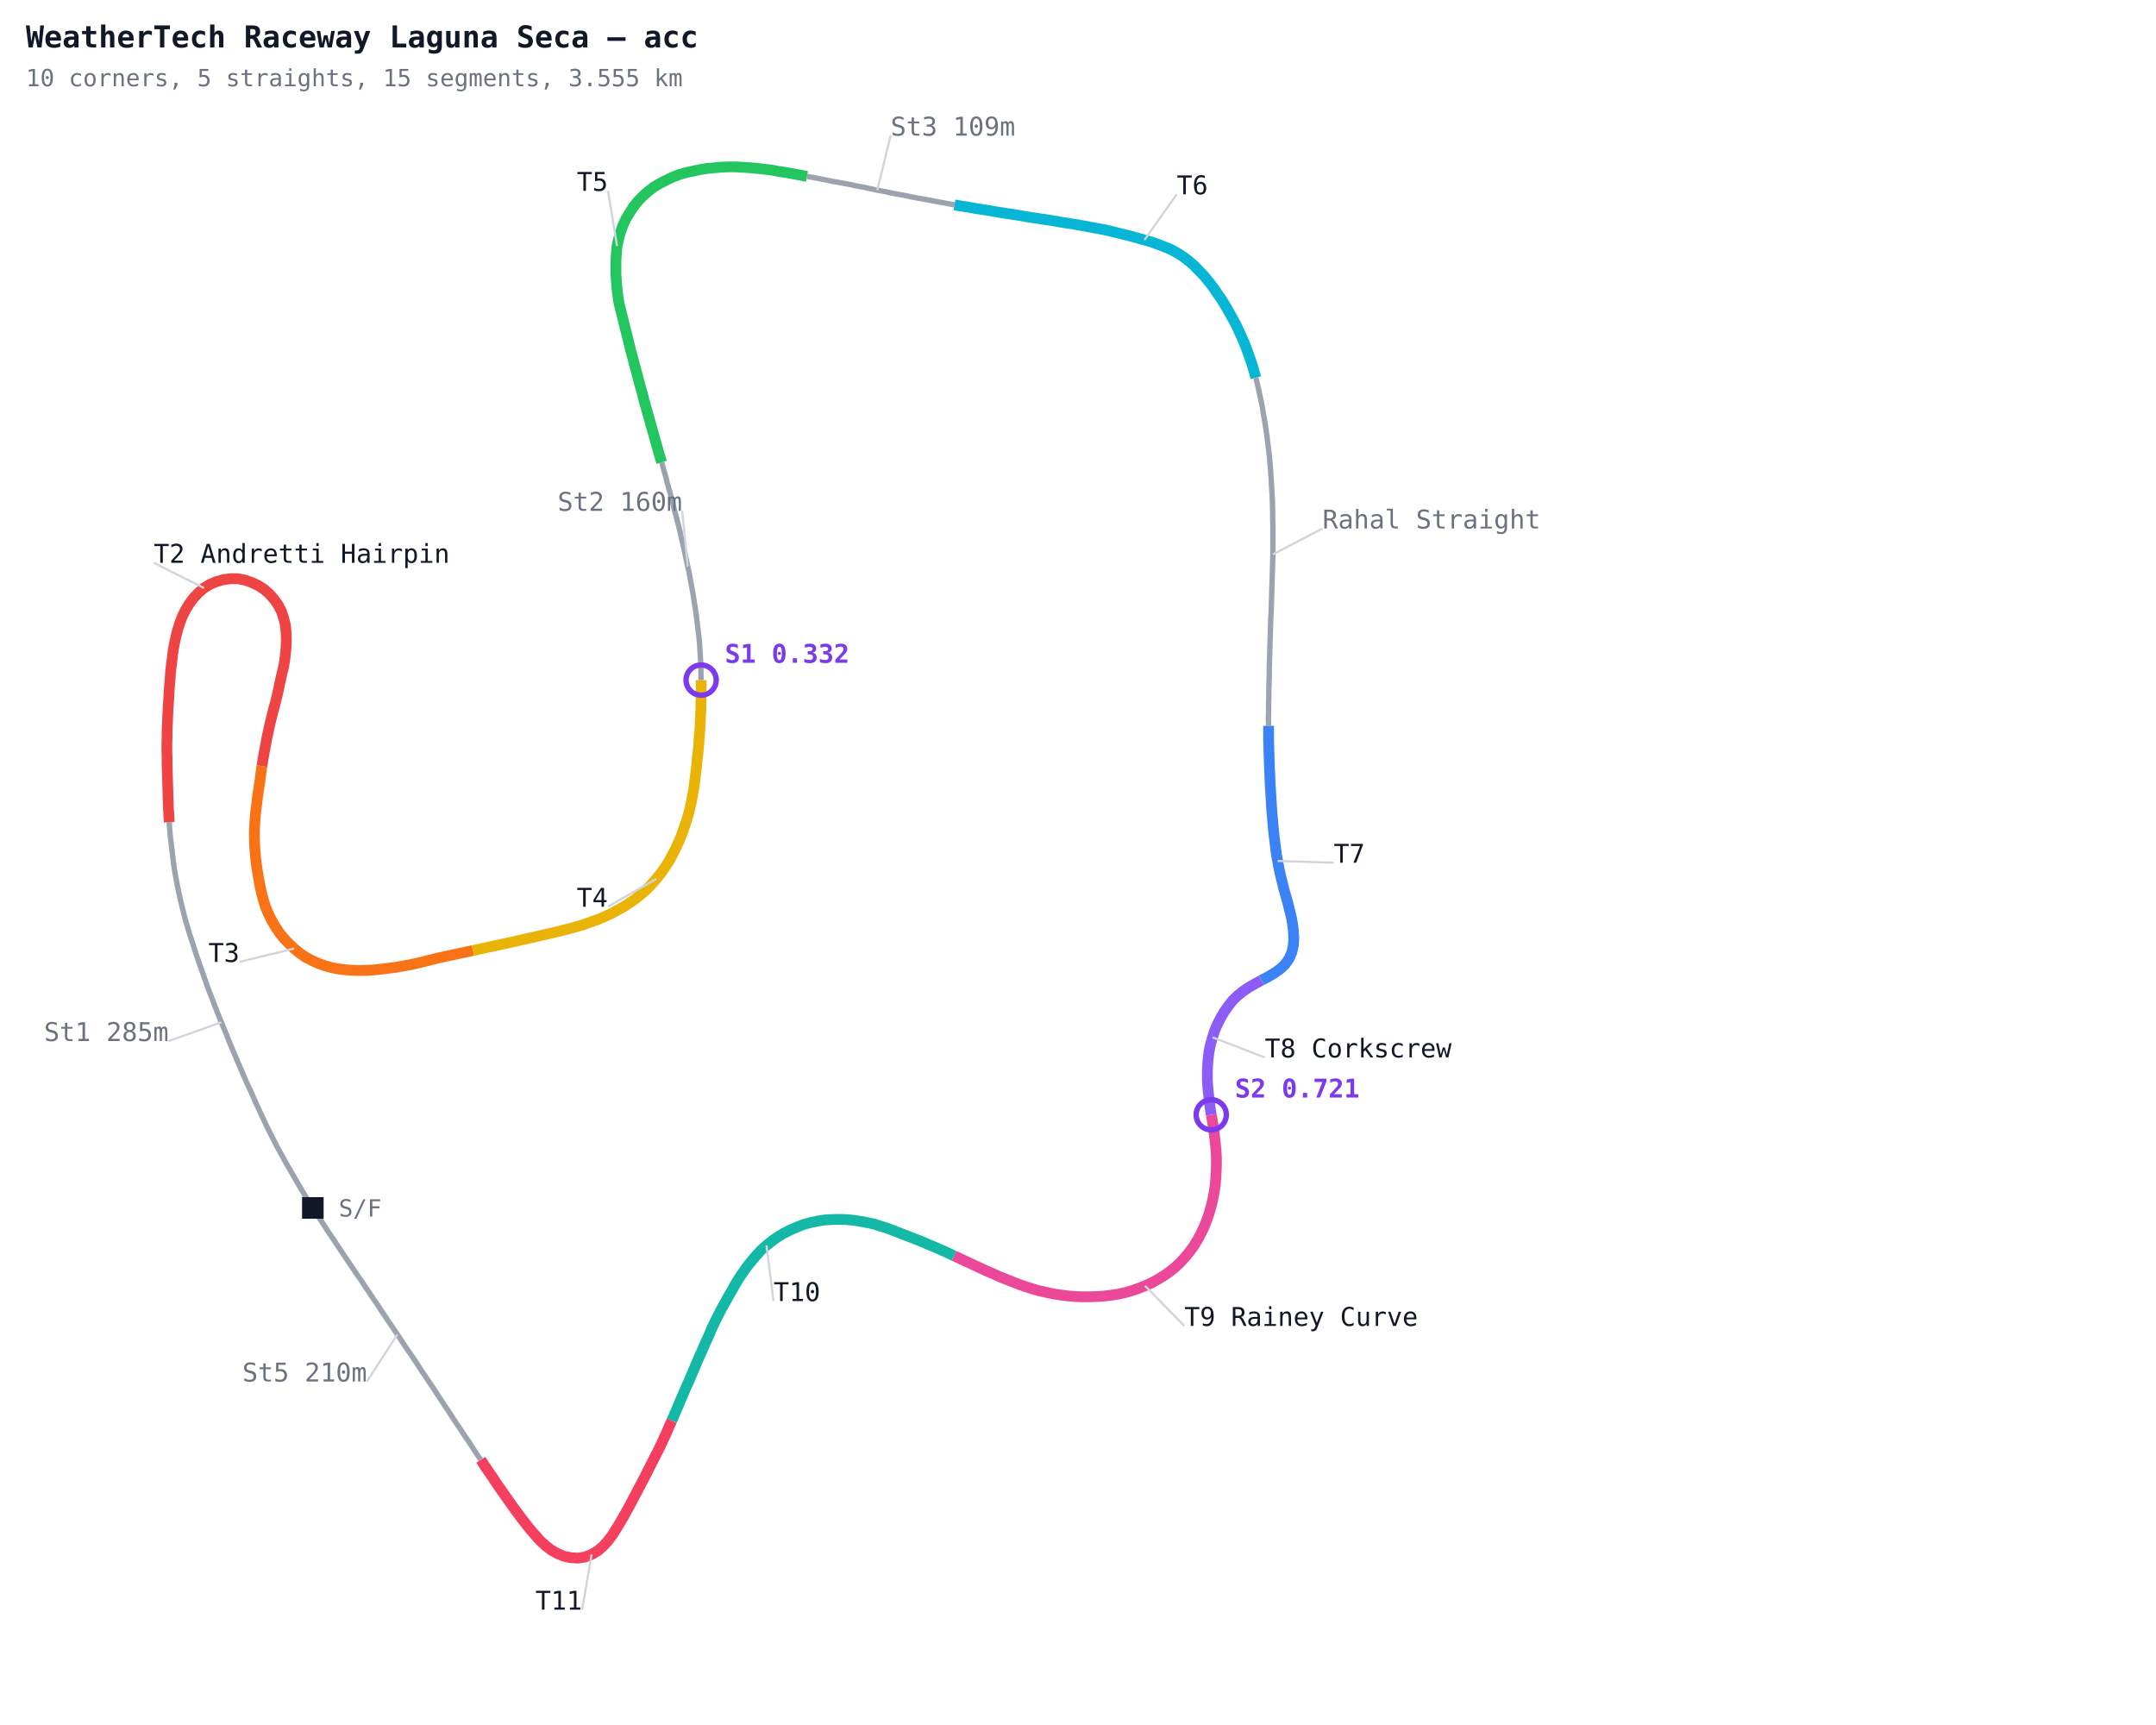
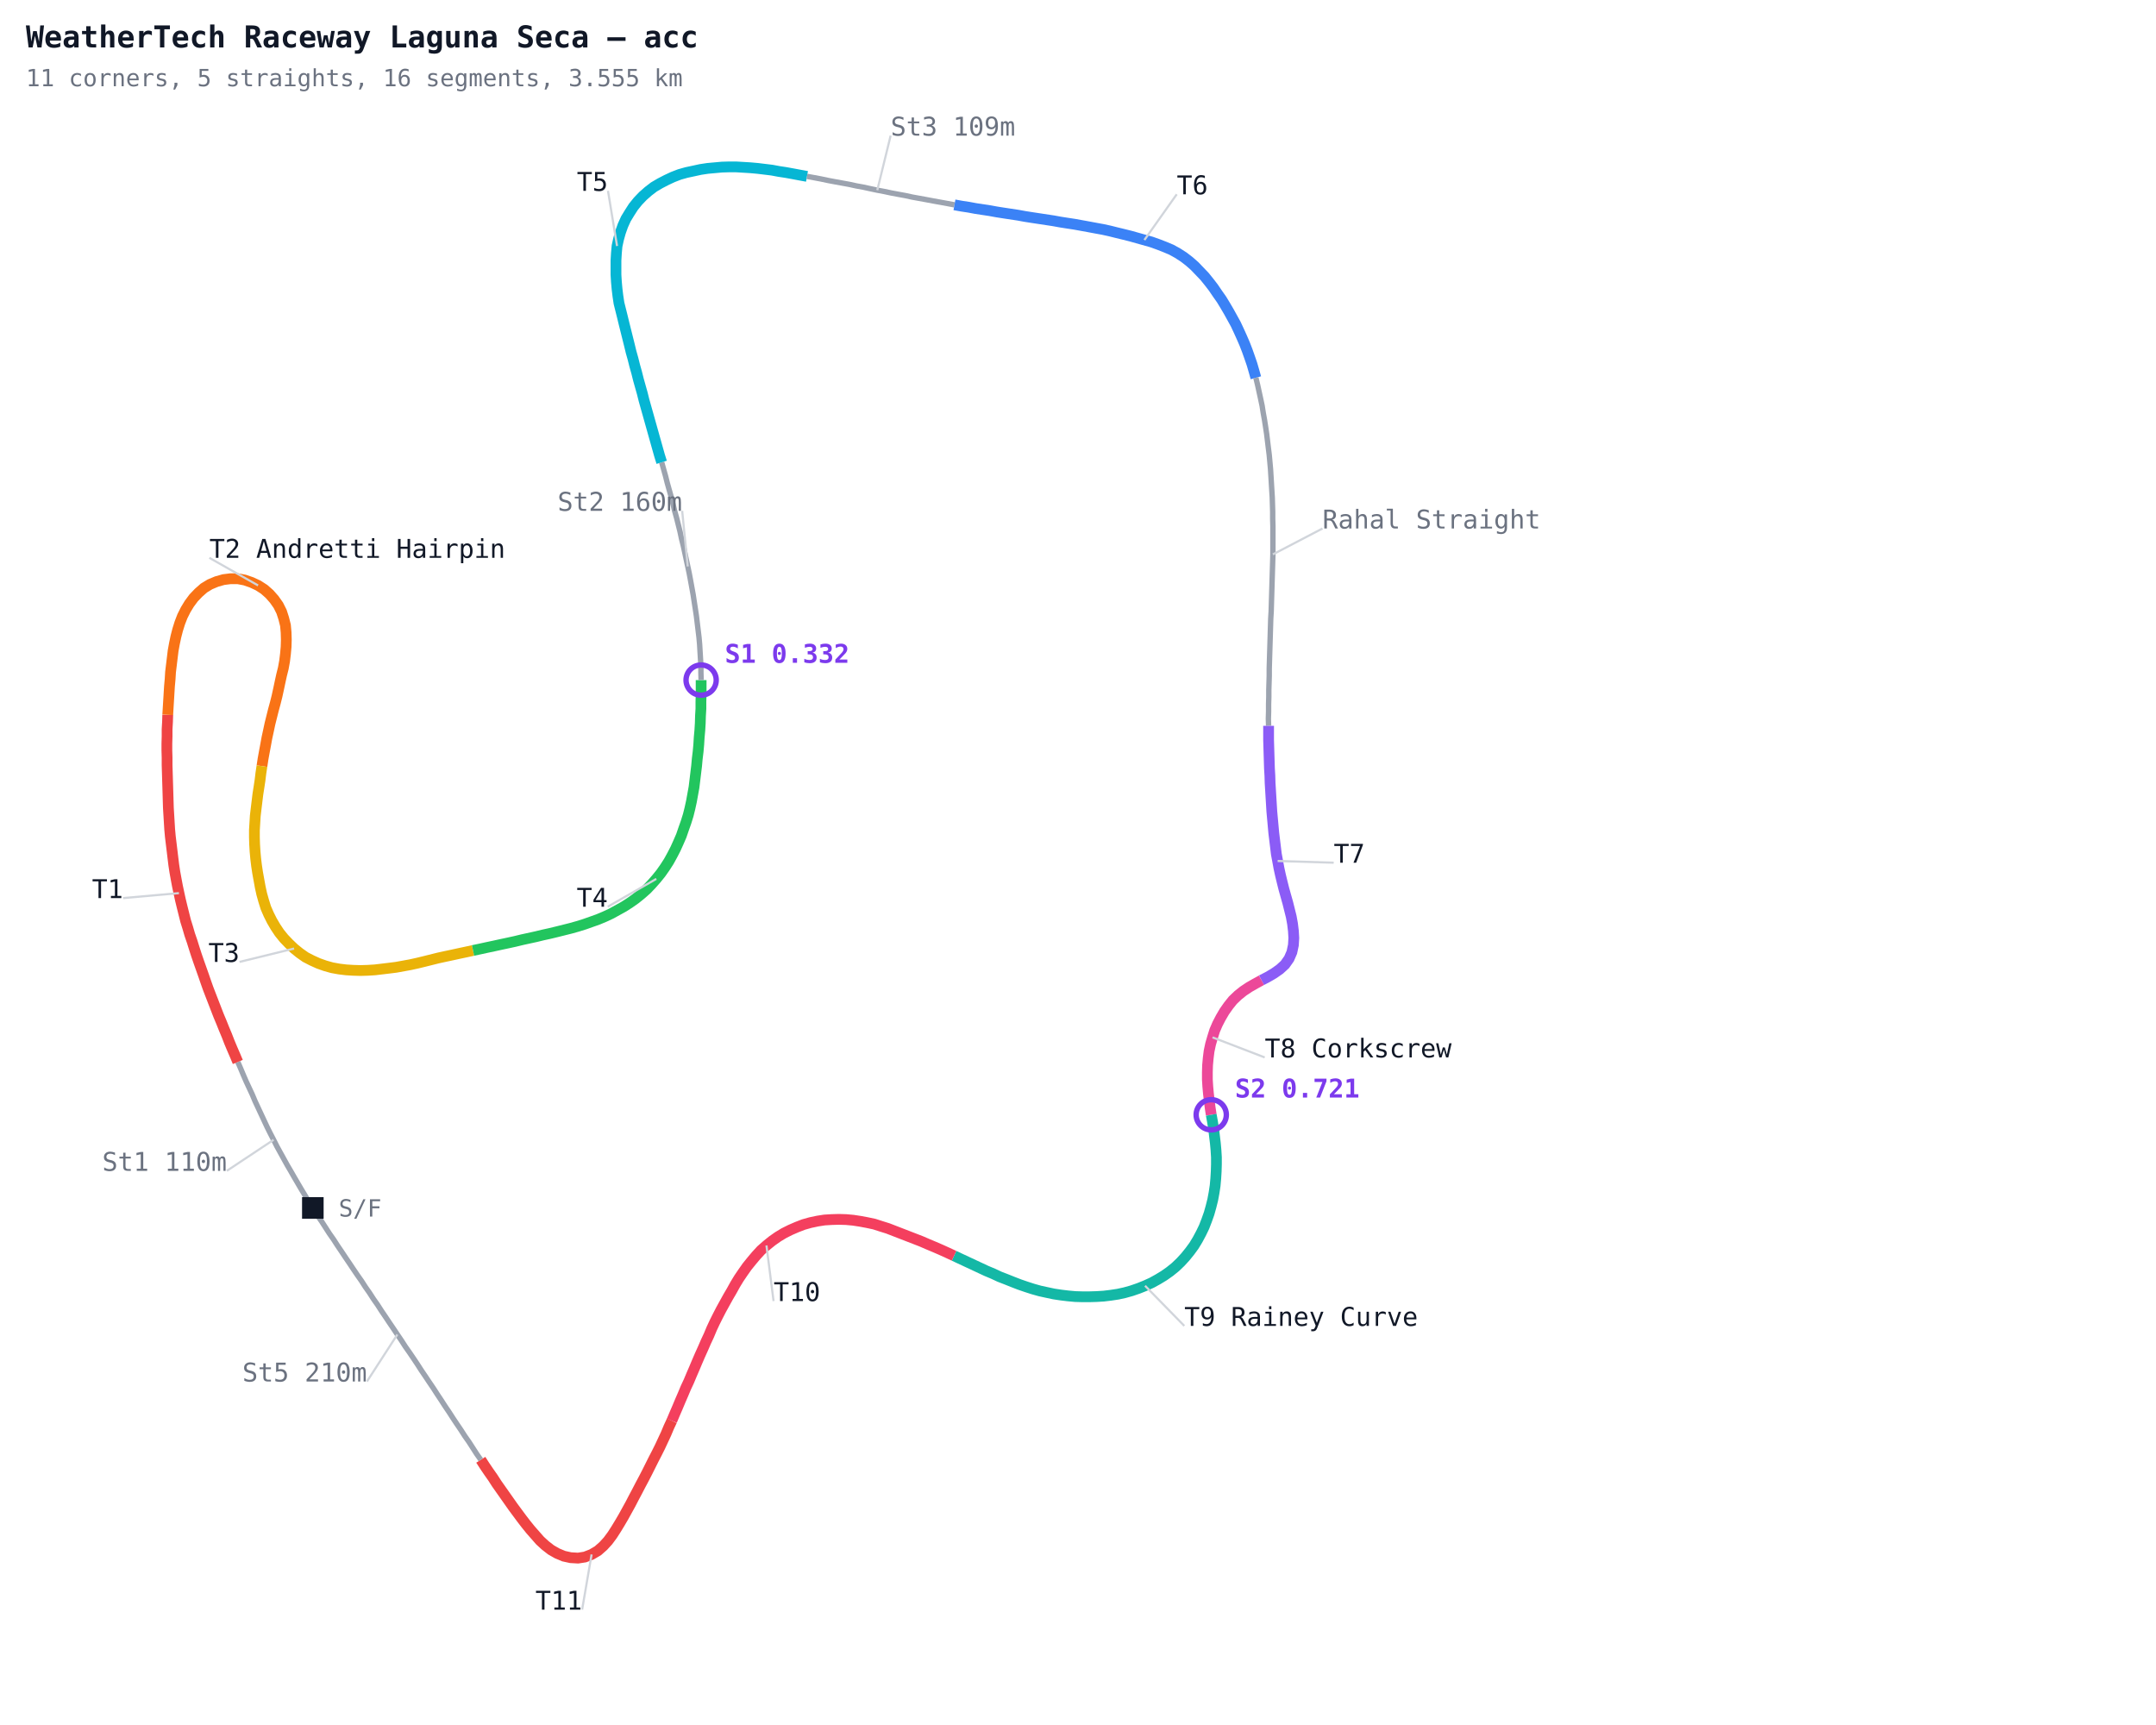
<svg xmlns="http://www.w3.org/2000/svg" width="1000" height="800" viewBox="0 0 1000 800">
  <defs>
    <style>
      .name { font-family: monospace; font-size: 12px; }
      .sector { font-family: monospace; font-size: 12px; fill: #7c3aed; font-weight: bold; }
      .title { font-family: monospace; font-size: 14px; fill: #111827; font-weight: bold; }
      .sub { font-family: monospace; font-size: 11px; fill: #6b7280; }
    </style>
  </defs>
  <rect width="1000" height="800" fill="#ffffff" />
-   <polyline fill="none" stroke="#9ca3af" stroke-width="2.5" points="145.1,560.2 143.3,557.4 141.6,554.6 139.9,551.8 138.2,548.9 136.5,546.0 134.9,543.2 133.2,540.3 131.6,537.4 130.0,534.5 128.4,531.6 126.9,528.6 125.4,525.7 123.9,522.7 122.5,519.7 121.1,516.7 119.7,513.7 118.3,510.7 117.0,507.6 115.6,504.6 114.2,501.6 112.9,498.6 111.6,495.5 110.3,492.5 109.0,489.4 107.7,486.4 106.4,483.3 105.2,480.2 103.9,477.1 102.7,474.1 101.4,471.0 100.2,467.9 99.0,464.8 97.8,461.7 96.6,458.6 95.5,455.5 94.4,452.3 93.3,449.2 92.2,446.1 91.1,442.9 90.1,439.8 89.1,436.6 88.0,433.4 87.1,430.3 86.1,427.1 85.3,423.9 84.5,420.7 83.7,417.4 83.0,414.2 82.3,410.9 81.7,407.7 81.1,404.4 80.6,401.1 80.2,397.8 79.8,394.5 79.4,391.2 79.0,387.9 78.7,384.6 78.5,381.3" />
-   <polyline fill="none" stroke="#ef4444" stroke-width="5" points="78.5,381.3 78.3,378.0 78.1,374.7 78.0,371.4 77.9,368.0 77.8,364.7 77.7,361.4 77.6,358.1 77.5,354.8 77.5,351.4 77.4,348.1 77.4,344.8 77.5,341.5 77.5,338.2 77.7,334.8 77.8,331.5 78.0,328.2 78.2,324.9 78.4,321.6 78.6,318.3 78.9,315.0 79.1,311.7 79.5,308.4 79.9,305.1 80.3,301.8 80.9,298.5 81.6,295.2 82.4,292.1 83.4,288.9 84.6,285.8 86.1,282.8 87.8,280.0 89.8,277.3 92.1,274.9 94.6,272.7 97.4,271.0 100.5,269.7 103.7,268.8 106.9,268.4 110.3,268.4 113.5,269.0 116.7,270.1 119.7,271.5 122.5,273.3 125.0,275.5 127.2,278.0 129.1,280.7 130.6,283.7 131.6,286.8 132.4,290.0 132.7,293.3 132.8,296.7 132.7,300.0 132.4,303.3 132.0,306.6 131.4,309.9 130.6,313.1 129.9,316.3 129.2,319.6 128.5,322.8 127.7,326.0 126.8,329.3 126.0,332.5 125.2,335.7 124.5,339.0 123.8,342.2 123.2,345.5 122.6,348.7 122.0,352.0 121.5,355.3" />
-   <polyline fill="none" stroke="#f97316" stroke-width="5" points="121.5,355.3 121.0,358.6 120.6,361.9 120.1,365.2 119.6,368.4 119.2,371.7 118.8,375.0 118.4,378.4 118.2,381.7 118.0,385.0 118.0,388.3 118.1,391.6 118.3,394.9 118.6,398.2 119.0,401.5 119.5,404.8 120.1,408.1 120.7,411.4 121.4,414.6 122.3,417.8 123.3,421.0 124.6,424.0 126.1,427.0 127.8,429.9 129.6,432.6 131.7,435.2 134.0,437.6 136.4,439.9 139.0,442.0 141.7,443.9 144.6,445.4 147.7,446.8 150.8,447.9 154.0,448.8 157.3,449.4 160.6,449.8 163.9,450.0 167.2,450.1 170.5,450.0 173.8,449.8 177.2,449.4 180.5,449.0 183.7,448.6 187.0,448.0 190.3,447.4 193.5,446.7 196.8,445.9 200.0,445.1 203.2,444.3 206.4,443.6 209.7,442.9 212.9,442.2 216.2,441.5 219.4,440.8" />
-   <polyline fill="none" stroke="#eab308" stroke-width="5" points="219.4,440.8 222.7,440.1 225.9,439.4 229.2,438.7 232.4,438.0 235.7,437.3 238.9,436.6 242.2,435.8 245.4,435.1 248.6,434.4 251.9,433.6 255.1,432.9 258.4,432.1 261.6,431.3 264.8,430.5 268.0,429.6 271.2,428.6 274.3,427.5 277.4,426.4 280.5,425.1 283.5,423.7 286.4,422.1 289.3,420.5 292.1,418.7 294.8,416.8 297.4,414.7 299.9,412.5 302.2,410.1 304.4,407.6 306.5,405.0 308.4,402.3 310.2,399.5 311.8,396.6 313.3,393.7 314.7,390.6 316.0,387.6 317.1,384.4 318.2,381.3 319.2,378.1 320.0,374.9 320.7,371.7 321.3,368.4 321.9,365.1 322.3,361.8 322.7,358.5 323.1,355.2 323.4,351.9 323.8,348.6 324.1,345.3 324.3,342.0 324.6,338.7 324.8,335.4 324.9,332.0 325.1,328.7 325.1,325.4 325.2,322.1 325.2,318.8 325.2,315.4" />
+   <polyline fill="none" stroke="#9ca3af" stroke-width="2.5" points="145.1,560.2 143.3,557.4 141.6,554.6 139.9,551.8 138.2,548.9 136.5,546.0 134.9,543.2 133.2,540.3 131.6,537.4 130.0,534.5 128.4,531.6 126.9,528.6 125.4,525.7 123.9,522.7 122.5,519.7 121.1,516.7 119.7,513.7 118.3,510.7 117.0,507.6 115.6,504.6 114.2,501.6 112.9,498.6 111.6,495.5 110.3,492.5" />
+   <polyline fill="none" stroke="#ef4444" stroke-width="5" points="110.3,492.5 109.0,489.4 107.7,486.4 106.4,483.3 105.2,480.2 103.9,477.1 102.7,474.1 101.4,471.0 100.2,467.9 99.0,464.8 97.8,461.7 96.6,458.6 95.5,455.5 94.4,452.3 93.3,449.2 92.2,446.1 91.1,442.9 90.1,439.8 89.1,436.6 88.0,433.4 87.1,430.3 86.1,427.1 85.3,423.9 84.5,420.7 83.7,417.4 83.0,414.2 82.3,410.9 81.7,407.7 81.1,404.4 80.6,401.1 80.2,397.8 79.8,394.5 79.4,391.2 79.0,387.9 78.7,384.6 78.5,381.3 78.3,378.0 78.1,374.7 78.0,371.4 77.9,368.0 77.8,364.7 77.7,361.4 77.6,358.1 77.5,354.8 77.5,351.4 77.4,348.1 77.4,344.8 77.5,341.5 77.5,338.2 77.7,334.8 77.8,331.5" />
+   <polyline fill="none" stroke="#f97316" stroke-width="5" points="77.8,331.5 78.0,328.2 78.2,324.9 78.4,321.6 78.6,318.3 78.9,315.0 79.1,311.7 79.5,308.4 79.9,305.1 80.3,301.8 80.9,298.5 81.6,295.2 82.4,292.1 83.4,288.9 84.6,285.8 86.1,282.8 87.8,280.0 89.8,277.3 92.1,274.9 94.6,272.7 97.4,271.0 100.5,269.7 103.7,268.8 106.9,268.4 110.3,268.4 113.5,269.0 116.7,270.1 119.7,271.5 122.5,273.3 125.0,275.5 127.2,278.0 129.1,280.7 130.6,283.7 131.6,286.8 132.4,290.0 132.7,293.3 132.8,296.7 132.7,300.0 132.4,303.3 132.0,306.6 131.4,309.9 130.6,313.1 129.9,316.3 129.2,319.6 128.5,322.8 127.7,326.0 126.8,329.3 126.0,332.5 125.2,335.7 124.5,339.0 123.8,342.2 123.2,345.5 122.6,348.7 122.0,352.0 121.5,355.3" />
+   <polyline fill="none" stroke="#eab308" stroke-width="5" points="121.5,355.3 121.0,358.6 120.6,361.9 120.1,365.2 119.6,368.4 119.2,371.7 118.8,375.0 118.4,378.4 118.2,381.7 118.0,385.0 118.0,388.3 118.1,391.6 118.3,394.9 118.6,398.2 119.0,401.5 119.5,404.8 120.1,408.1 120.7,411.4 121.4,414.6 122.3,417.8 123.3,421.0 124.6,424.0 126.1,427.0 127.8,429.9 129.6,432.6 131.7,435.2 134.0,437.6 136.4,439.9 139.0,442.0 141.7,443.9 144.6,445.4 147.7,446.8 150.8,447.9 154.0,448.8 157.3,449.4 160.6,449.8 163.9,450.0 167.2,450.1 170.5,450.0 173.8,449.8 177.2,449.4 180.5,449.0 183.7,448.6 187.0,448.0 190.3,447.4 193.5,446.7 196.8,445.9 200.0,445.1 203.2,444.3 206.4,443.6 209.7,442.9 212.9,442.2 216.2,441.5 219.4,440.8" />
+   <polyline fill="none" stroke="#22c55e" stroke-width="5" points="219.4,440.8 222.7,440.1 225.9,439.4 229.2,438.7 232.4,438.0 235.7,437.3 238.9,436.6 242.2,435.8 245.4,435.1 248.6,434.4 251.9,433.6 255.1,432.9 258.4,432.1 261.6,431.3 264.8,430.5 268.0,429.6 271.2,428.6 274.3,427.5 277.4,426.4 280.5,425.1 283.5,423.7 286.4,422.1 289.3,420.5 292.1,418.7 294.8,416.8 297.4,414.7 299.9,412.5 302.2,410.1 304.4,407.6 306.5,405.0 308.4,402.3 310.2,399.5 311.8,396.6 313.3,393.7 314.7,390.6 316.0,387.6 317.1,384.4 318.2,381.3 319.2,378.1 320.0,374.9 320.7,371.7 321.3,368.4 321.9,365.1 322.3,361.8 322.7,358.5 323.1,355.2 323.4,351.9 323.8,348.6 324.1,345.3 324.3,342.0 324.6,338.7 324.8,335.4 324.9,332.0 325.1,328.7 325.1,325.4 325.2,322.1 325.2,318.8 325.2,315.4" />
  <polyline fill="none" stroke="#9ca3af" stroke-width="2.5" points="325.2,315.4 325.1,312.1 325.1,308.8 324.9,305.5 324.7,302.2 324.5,298.8 324.2,295.5 323.8,292.2 323.4,288.9 323.0,285.6 322.5,282.3 322.0,279.1 321.5,275.8 320.9,272.5 320.3,269.2 319.7,266.0 319.0,262.7 318.3,259.5 317.6,256.2 316.9,253.0 316.1,249.8 315.4,246.5 314.6,243.3 313.8,240.1 312.9,236.9 312.1,233.6 311.3,230.4 310.4,227.2 309.5,224.0 308.7,220.8 307.8,217.6 306.9,214.4" />
-   <polyline fill="none" stroke="#22c55e" stroke-width="5" points="306.9,214.4 305.9,211.2 305.0,208.0 304.1,204.8 303.2,201.6 302.3,198.4 301.4,195.2 300.5,192.0 299.6,188.8 298.7,185.6 297.9,182.4 297.0,179.2 296.1,176.0 295.3,172.8 294.4,169.6 293.6,166.4 292.7,163.2 291.9,159.9 291.1,156.7 290.3,153.5 289.5,150.3 288.7,147.0 287.9,143.8 287.1,140.6 286.6,137.3 286.2,134.0 285.9,130.7 285.7,127.4 285.7,124.1 285.7,120.8 285.9,117.4 286.2,114.1 286.9,110.9 287.8,107.7 288.9,104.6 290.3,101.5 292.0,98.7 293.8,95.9 295.9,93.3 298.2,90.9 300.7,88.7 303.3,86.7 306.2,85.0 309.1,83.5 312.1,82.1 315.2,80.9 318.4,80.0 321.7,79.3 324.9,78.6 328.2,78.1 331.5,77.8 334.8,77.5 338.1,77.4 341.4,77.4 344.8,77.6 348.1,77.8 351.4,78.1 354.7,78.5 358.0,78.9 361.2,79.5 364.5,80.0 367.8,80.6 371.0,81.2 374.3,81.8" />
+   <polyline fill="none" stroke="#06b6d4" stroke-width="5" points="306.9,214.4 305.9,211.2 305.0,208.0 304.1,204.8 303.2,201.6 302.3,198.4 301.4,195.2 300.5,192.0 299.6,188.8 298.7,185.6 297.9,182.4 297.0,179.2 296.1,176.0 295.3,172.8 294.4,169.6 293.6,166.4 292.7,163.2 291.9,159.9 291.1,156.7 290.3,153.5 289.5,150.3 288.7,147.0 287.9,143.8 287.1,140.6 286.6,137.3 286.2,134.0 285.9,130.7 285.7,127.4 285.7,124.1 285.7,120.8 285.9,117.4 286.2,114.1 286.9,110.9 287.8,107.7 288.9,104.6 290.3,101.5 292.0,98.7 293.8,95.9 295.9,93.3 298.2,90.9 300.7,88.7 303.3,86.7 306.2,85.0 309.1,83.5 312.1,82.1 315.2,80.9 318.4,80.0 321.7,79.3 324.9,78.6 328.2,78.1 331.5,77.8 334.8,77.5 338.1,77.4 341.4,77.4 344.8,77.6 348.1,77.8 351.4,78.1 354.7,78.5 358.0,78.9 361.2,79.5 364.5,80.0 367.8,80.6 371.0,81.2 374.3,81.8" />
  <polyline fill="none" stroke="#9ca3af" stroke-width="2.5" points="374.3,81.8 377.6,82.4 380.8,83.0 384.1,83.7 387.3,84.3 390.6,84.9 393.9,85.5 397.1,86.2 400.4,86.8 403.6,87.5 406.9,88.2 410.1,88.8 413.4,89.5 416.6,90.1 419.9,90.7 423.1,91.4 426.4,92.0 429.7,92.6 432.9,93.2 436.2,93.8 439.5,94.4 442.7,95.0" />
-   <polyline fill="none" stroke="#06b6d4" stroke-width="5" points="442.7,95.0 446.0,95.6 449.3,96.1 452.5,96.7 455.8,97.2 459.1,97.7 462.4,98.3 465.6,98.8 468.9,99.3 472.2,99.8 475.5,100.4 478.7,100.9 482.0,101.4 485.3,101.9 488.6,102.4 491.9,103.0 495.1,103.5 498.4,104.0 501.7,104.6 505.0,105.2 508.2,105.8 511.5,106.4 514.7,107.1 517.9,107.9 521.2,108.7 524.4,109.5 527.6,110.4 530.8,111.3 534.0,112.2 537.1,113.3 540.2,114.5 543.3,115.8 546.2,117.4 549.0,119.2 551.6,121.2 554.1,123.4 556.4,125.8 558.7,128.2 560.8,130.8 562.8,133.4 564.7,136.2 566.6,138.9 568.3,141.7 570.0,144.6 571.6,147.5 573.2,150.4 574.6,153.4 576.0,156.5 577.3,159.5 578.5,162.6 579.6,165.7 580.7,168.9 581.6,172.0 582.5,175.2" />
+   <polyline fill="none" stroke="#3b82f6" stroke-width="5" points="442.7,95.0 446.0,95.6 449.3,96.1 452.5,96.7 455.8,97.2 459.1,97.7 462.4,98.3 465.6,98.8 468.9,99.3 472.2,99.8 475.5,100.4 478.7,100.9 482.0,101.4 485.3,101.9 488.6,102.4 491.9,103.0 495.1,103.5 498.4,104.0 501.7,104.6 505.0,105.2 508.2,105.8 511.5,106.4 514.7,107.1 517.9,107.9 521.2,108.7 524.4,109.5 527.6,110.4 530.8,111.3 534.0,112.2 537.1,113.3 540.2,114.5 543.3,115.8 546.2,117.4 549.0,119.2 551.6,121.2 554.1,123.4 556.4,125.8 558.7,128.2 560.8,130.8 562.8,133.4 564.7,136.2 566.6,138.9 568.3,141.7 570.0,144.6 571.6,147.5 573.2,150.4 574.6,153.4 576.0,156.5 577.3,159.5 578.5,162.6 579.6,165.7 580.7,168.9 581.6,172.0 582.5,175.2" />
  <polyline fill="none" stroke="#9ca3af" stroke-width="2.5" points="582.5,175.2 583.3,178.5 584.0,181.7 584.7,184.9 585.4,188.2 585.9,191.4 586.5,194.7 587.0,197.9 587.5,201.2 587.9,204.5 588.3,207.8 588.7,211.0 589.0,214.3 589.3,217.6 589.5,220.9 589.7,224.2 589.9,227.5 590.1,230.7 590.2,234.0 590.3,237.3 590.3,240.6 590.4,243.9 590.4,247.2 590.4,250.5 590.4,253.8 590.4,257.1 590.3,260.4 590.2,263.7 590.1,267.0 590.0,270.3 589.9,273.6 589.8,276.9 589.7,280.3 589.6,283.6 589.4,286.9 589.3,290.2 589.2,293.5 589.1,296.8 589.0,300.1 588.9,303.4 588.8,306.7 588.7,310.1 588.7,313.4 588.6,316.7 588.5,320.0 588.5,323.3 588.4,326.6 588.4,330.0 588.3,333.3 588.4,336.6" />
-   <polyline fill="none" stroke="#3b82f6" stroke-width="5" points="588.4,336.6 588.4,339.9 588.4,343.2 588.5,346.5 588.6,349.8 588.7,353.1 588.8,356.4 589.0,359.7 589.1,363.1 589.3,366.4 589.5,369.7 589.7,373.0 589.9,376.3 590.2,379.6 590.5,382.9 590.8,386.2 591.2,389.5 591.6,392.8 592.0,396.1 592.6,399.3 593.2,402.6 593.9,405.8 594.7,409.1 595.5,412.3 596.4,415.5 597.3,418.7 598.1,421.9 598.9,425.1 599.5,428.4 599.9,431.7 600.1,435.0 599.9,438.3 599.2,441.6 597.9,444.6 596.0,447.3 593.6,449.5 590.9,451.4 588.0,453.1 585.1,454.6" />
-   <polyline fill="none" stroke="#8b5cf6" stroke-width="5" points="585.1,454.6 582.2,456.2 579.4,457.8 576.7,459.6 574.2,461.6 571.8,463.9 569.8,466.4 567.9,469.1 566.2,472.0 564.7,474.9 563.4,477.9 562.4,481.1 561.5,484.2 560.8,487.5 560.4,490.7 560.1,494.0 560.0,497.3 560.0,500.6 560.2,503.9 560.5,507.2 560.9,510.5 561.3,513.8 561.8,517.0" />
-   <polyline fill="none" stroke="#ec4899" stroke-width="5" points="561.8,517.0 562.4,520.3 562.9,523.5 563.3,526.8 563.7,530.1 564.0,533.4 564.2,536.7 564.2,540.0 564.1,543.3 563.9,546.6 563.6,549.9 563.1,553.2 562.5,556.4 561.7,559.6 560.8,562.8 559.7,565.9 558.5,569.0 557.1,571.9 555.5,574.9 553.8,577.7 551.9,580.3 549.8,582.9 547.6,585.3 545.2,587.6 542.6,589.7 539.9,591.6 537.1,593.3 534.2,594.9 531.1,596.3 528.1,597.5 524.9,598.6 521.7,599.5 518.5,600.2 515.2,600.7 511.9,601.1 508.6,601.3 505.3,601.4 502.0,601.4 498.7,601.3 495.4,601.0 492.1,600.6 488.8,600.1 485.5,599.4 482.3,598.7 479.1,597.8 476.0,596.8 472.8,595.7 469.7,594.5 466.7,593.3 463.6,592.1 460.6,590.7 457.5,589.4 454.5,588.0 451.5,586.6 448.5,585.2 445.5,583.8 442.5,582.4" />
-   <polyline fill="none" stroke="#14b8a6" stroke-width="5" points="442.5,582.4 439.5,581.0 436.4,579.6 433.4,578.3 430.3,577.0 427.3,575.7 424.2,574.5 421.1,573.3 418.0,572.1 414.9,570.9 411.8,569.7 408.6,568.7 405.5,567.7 402.2,567.0 399.0,566.4 395.7,565.9 392.4,565.6 389.1,565.5 385.7,565.6 382.4,565.8 379.2,566.3 375.9,567.0 372.7,567.9 369.6,569.1 366.6,570.4 363.6,571.9 360.8,573.6 358.1,575.5 355.5,577.6 353.0,579.8 350.7,582.3 348.6,584.8 346.5,587.4 344.6,590.1 342.7,592.9 341.0,595.7 339.4,598.6 337.7,601.5 336.1,604.4 334.5,607.3 333.0,610.2 331.5,613.2 330.1,616.2 328.8,619.3 327.4,622.3 326.1,625.3 324.7,628.4 323.4,631.4 322.1,634.5 320.8,637.5 319.5,640.6 318.1,643.6 316.8,646.7 315.5,649.7 314.2,652.8 312.9,655.8 311.6,658.9" />
-   <polyline fill="none" stroke="#f43f5e" stroke-width="5" points="311.6,658.9 310.2,661.9 308.9,665.0 307.5,668.0 306.1,671.0 304.6,674.0 303.1,676.9 301.6,679.9 300.1,682.9 298.6,685.8 297.0,688.8 295.5,691.7 293.9,694.7 292.4,697.6 290.8,700.5 289.2,703.4 287.5,706.3 285.8,709.1 284.0,711.9 282.0,714.6 279.8,717.0 277.3,719.2 274.4,720.9 271.3,722.1 268.1,722.6 264.7,722.4 261.5,721.7 258.4,720.4 255.6,718.8 252.9,716.7 250.5,714.5 248.3,712.0 246.1,709.5 244.0,706.9 242.0,704.3 240.0,701.6 238.0,698.9 236.1,696.2 234.2,693.5 232.3,690.8 230.4,688.1 228.6,685.3 226.7,682.6 224.8,679.8 223.0,677.0" />
+   <polyline fill="none" stroke="#8b5cf6" stroke-width="5" points="588.4,336.6 588.4,339.9 588.4,343.2 588.5,346.5 588.6,349.8 588.7,353.1 588.8,356.4 589.0,359.7 589.1,363.1 589.3,366.4 589.5,369.7 589.7,373.0 589.9,376.3 590.2,379.6 590.5,382.9 590.8,386.2 591.2,389.5 591.6,392.8 592.0,396.1 592.6,399.3 593.2,402.6 593.9,405.8 594.7,409.1 595.5,412.3 596.4,415.5 597.3,418.7 598.1,421.9 598.9,425.1 599.5,428.4 599.9,431.7 600.1,435.0 599.9,438.3 599.2,441.6 597.9,444.6 596.0,447.3 593.6,449.5 590.9,451.4 588.0,453.1 585.1,454.6" />
+   <polyline fill="none" stroke="#ec4899" stroke-width="5" points="585.1,454.6 582.2,456.2 579.4,457.8 576.7,459.6 574.2,461.6 571.8,463.9 569.8,466.4 567.9,469.1 566.2,472.0 564.7,474.9 563.4,477.9 562.4,481.1 561.5,484.2 560.8,487.5 560.4,490.7 560.1,494.0 560.0,497.3 560.0,500.6 560.2,503.9 560.5,507.2 560.9,510.5 561.3,513.8 561.8,517.0" />
+   <polyline fill="none" stroke="#14b8a6" stroke-width="5" points="561.8,517.0 562.4,520.3 562.9,523.5 563.3,526.8 563.7,530.1 564.0,533.4 564.2,536.7 564.2,540.0 564.1,543.3 563.9,546.6 563.6,549.9 563.1,553.2 562.5,556.4 561.7,559.6 560.8,562.8 559.7,565.9 558.5,569.0 557.1,571.9 555.5,574.9 553.8,577.7 551.9,580.3 549.8,582.9 547.6,585.3 545.2,587.6 542.6,589.7 539.9,591.6 537.1,593.3 534.2,594.9 531.1,596.3 528.1,597.5 524.9,598.6 521.7,599.5 518.5,600.2 515.2,600.7 511.9,601.1 508.6,601.3 505.3,601.4 502.0,601.4 498.7,601.3 495.4,601.0 492.1,600.6 488.8,600.1 485.5,599.4 482.3,598.7 479.1,597.8 476.0,596.8 472.8,595.7 469.7,594.5 466.7,593.3 463.6,592.1 460.6,590.7 457.5,589.4 454.5,588.0 451.5,586.6 448.5,585.2 445.5,583.8 442.5,582.4" />
+   <polyline fill="none" stroke="#f43f5e" stroke-width="5" points="442.5,582.4 439.5,581.0 436.4,579.6 433.4,578.3 430.3,577.0 427.3,575.7 424.2,574.5 421.1,573.3 418.0,572.1 414.9,570.9 411.8,569.7 408.6,568.7 405.5,567.7 402.2,567.0 399.0,566.4 395.7,565.9 392.4,565.6 389.1,565.5 385.7,565.6 382.4,565.8 379.2,566.3 375.9,567.0 372.7,567.9 369.6,569.1 366.6,570.4 363.6,571.9 360.8,573.6 358.1,575.5 355.5,577.6 353.0,579.8 350.7,582.3 348.6,584.8 346.5,587.4 344.6,590.1 342.7,592.9 341.0,595.7 339.4,598.6 337.7,601.5 336.1,604.4 334.5,607.3 333.0,610.2 331.5,613.2 330.1,616.2 328.8,619.3 327.4,622.3 326.1,625.3 324.7,628.4 323.4,631.4 322.1,634.5 320.8,637.5 319.5,640.6 318.1,643.6 316.8,646.7 315.5,649.7 314.2,652.8 312.9,655.8 311.6,658.9" />
+   <polyline fill="none" stroke="#ef4444" stroke-width="5" points="311.6,658.9 310.2,661.9 308.9,665.0 307.5,668.0 306.1,671.0 304.6,674.0 303.1,676.9 301.6,679.9 300.1,682.9 298.6,685.8 297.0,688.8 295.5,691.7 293.9,694.7 292.4,697.6 290.8,700.5 289.2,703.4 287.5,706.3 285.8,709.1 284.0,711.9 282.0,714.6 279.8,717.0 277.3,719.2 274.4,720.9 271.3,722.1 268.1,722.6 264.7,722.4 261.5,721.7 258.4,720.4 255.6,718.8 252.9,716.7 250.5,714.5 248.3,712.0 246.1,709.5 244.0,706.9 242.0,704.3 240.0,701.6 238.0,698.9 236.1,696.2 234.2,693.5 232.3,690.8 230.4,688.1 228.6,685.3 226.7,682.6 224.8,679.8 223.0,677.0" />
  <polyline fill="none" stroke="#9ca3af" stroke-width="2.5" points="223.0,677.0 221.1,674.3 219.3,671.5 217.5,668.7 215.6,666.0 213.8,663.2 211.9,660.4 210.1,657.7 208.3,654.9 206.4,652.1 204.6,649.3 202.8,646.6 201.0,643.8 199.1,641.0 197.3,638.3 195.4,635.5 193.6,632.7 191.8,630.0 189.9,627.2 188.0,624.5 186.2,621.7 184.3,618.9 182.5,616.2 180.6,613.4 178.8,610.7 176.9,607.9 175.1,605.1 173.2,602.4 171.4,599.6 169.5,596.9 167.7,594.1 165.8,591.4 163.9,588.6 162.1,585.9 160.2,583.1 158.4,580.4 156.5,577.6 154.7,574.8 152.8,572.1 151.0,569.3 149.2,566.5 147.3,563.8 145.6,561.0" />
-   <line x1="102.7" y1="474.1" x2="78.2" y2="482.8" stroke="#d1d5db" stroke-width="1" />
-   <text x="78.2" y="482.8" text-anchor="end" class="name" fill="#6b7280">St1 285m</text>
-   <line x1="94.6" y1="272.7" x2="71.3" y2="261.0" stroke="#d1d5db" stroke-width="1" />
-   <text x="71.3" y="261.0" text-anchor="start" class="name" fill="#111827">T2 Andretti Hairpin</text>
+   <line x1="126.9" y1="528.6" x2="105.2" y2="543.0" stroke="#d1d5db" stroke-width="1" />
+   <text x="105.2" y="543.0" text-anchor="end" class="name" fill="#6b7280">St1 110m</text>
+   <line x1="83.0" y1="414.2" x2="57.1" y2="416.5" stroke="#d1d5db" stroke-width="1" />
+   <text x="57.1" y="416.5" text-anchor="end" class="name" fill="#111827">T1</text>
+   <line x1="119.7" y1="271.5" x2="97.1" y2="258.7" stroke="#d1d5db" stroke-width="1" />
+   <text x="97.1" y="258.7" text-anchor="start" class="name" fill="#111827">T2 Andretti Hairpin</text>
  <line x1="136.4" y1="439.9" x2="111.1" y2="446.1" stroke="#d1d5db" stroke-width="1" />
  <text x="111.1" y="446.1" text-anchor="end" class="name" fill="#111827">T3</text>
  <line x1="304.4" y1="407.6" x2="281.9" y2="420.5" stroke="#d1d5db" stroke-width="1" />
  <text x="281.9" y="420.5" text-anchor="end" class="name" fill="#111827">T4</text>
  <line x1="319.0" y1="262.7" x2="316.4" y2="236.9" stroke="#d1d5db" stroke-width="1" />
  <text x="316.4" y="236.9" text-anchor="end" class="name" fill="#6b7280">St2 160m</text>
  <line x1="286.2" y1="114.1" x2="282.0" y2="88.5" stroke="#d1d5db" stroke-width="1" />
  <text x="282.0" y="88.5" text-anchor="end" class="name" fill="#111827">T5</text>
  <line x1="406.9" y1="88.2" x2="413.1" y2="62.9" stroke="#d1d5db" stroke-width="1" />
  <text x="413.1" y="62.9" text-anchor="start" class="name" fill="#6b7280">St3 109m</text>
  <line x1="530.8" y1="111.3" x2="545.8" y2="90.1" stroke="#d1d5db" stroke-width="1" />
  <text x="545.8" y="90.1" text-anchor="start" class="name" fill="#111827">T6</text>
  <line x1="590.4" y1="257.1" x2="613.4" y2="245.1" stroke="#d1d5db" stroke-width="1" />
  <text x="613.4" y="245.1" text-anchor="start" class="name" fill="#6b7280">Rahal Straight</text>
  <line x1="592.6" y1="399.3" x2="618.6" y2="400.1" stroke="#d1d5db" stroke-width="1" />
  <text x="618.6" y="400.1" text-anchor="start" class="name" fill="#111827">T7</text>
  <line x1="562.4" y1="481.1" x2="586.6" y2="490.4" stroke="#d1d5db" stroke-width="1" />
  <text x="586.6" y="490.4" text-anchor="start" class="name" fill="#111827">T8 Corkscrew</text>
  <line x1="531.1" y1="596.3" x2="549.3" y2="614.9" stroke="#d1d5db" stroke-width="1" />
  <text x="549.3" y="614.9" text-anchor="start" class="name" fill="#111827">T9 Rainey Curve</text>
  <line x1="355.5" y1="577.6" x2="358.8" y2="603.4" stroke="#d1d5db" stroke-width="1" />
  <text x="358.8" y="603.4" text-anchor="start" class="name" fill="#111827">T10</text>
  <line x1="274.4" y1="720.9" x2="270.0" y2="746.5" stroke="#d1d5db" stroke-width="1" />
  <text x="270.0" y="746.5" text-anchor="end" class="name" fill="#111827">T11</text>
  <line x1="184.3" y1="618.9" x2="170.2" y2="640.7" stroke="#d1d5db" stroke-width="1" />
  <text x="170.2" y="640.7" text-anchor="end" class="name" fill="#6b7280">St5 210m</text>
  <circle cx="325.2" cy="315.4" r="7" fill="none" stroke="#7c3aed" stroke-width="2.5" />
  <text x="336.2" y="307.4" class="sector">S1 0.332</text>
  <circle cx="561.8" cy="517.0" r="7" fill="none" stroke="#7c3aed" stroke-width="2.5" />
  <text x="572.8" y="509.0" class="sector">S2 0.721</text>
  <rect x="140.1" y="555.2" width="10" height="10" fill="#111827" />
  <text x="157.1" y="564.2" class="sub">S/F</text>
  <text class="title" x="12" y="22">WeatherTech Raceway Laguna Seca — acc</text>
-   <text class="sub" x="12" y="40">10 corners, 5 straights, 15 segments, 3.555 km</text>
+   <text class="sub" x="12" y="40">11 corners, 5 straights, 16 segments, 3.555 km</text>
</svg>
